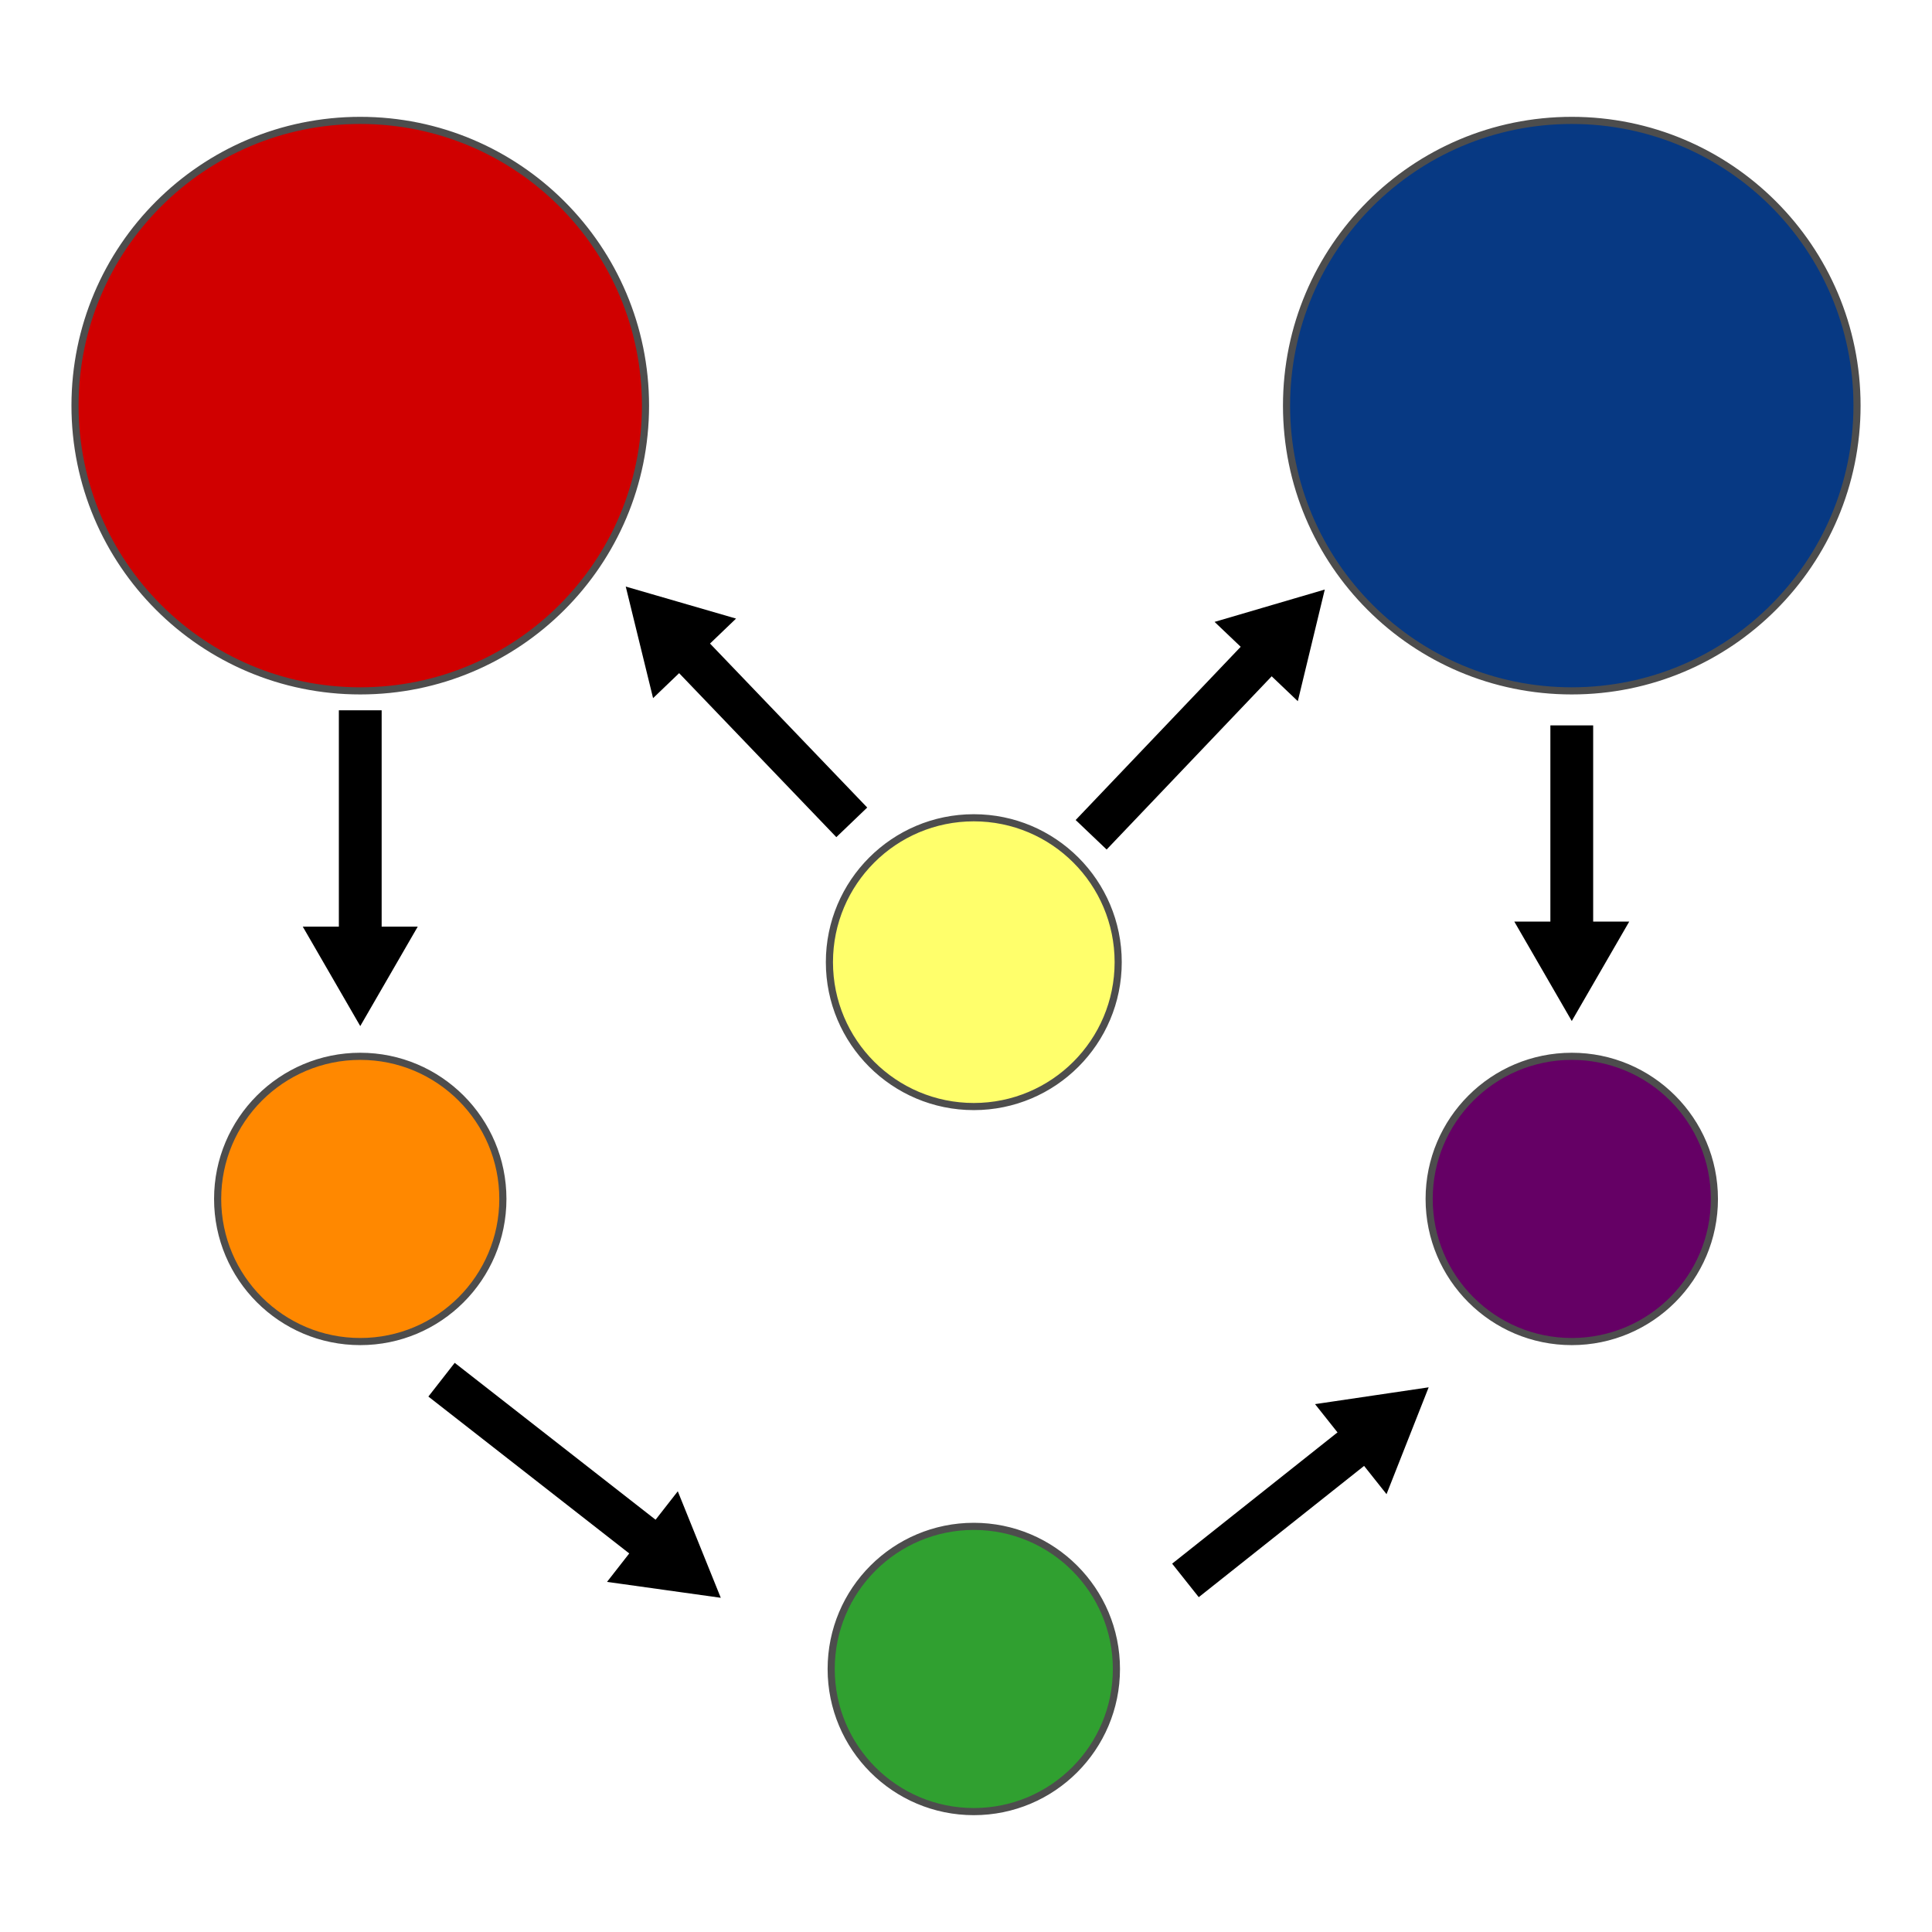
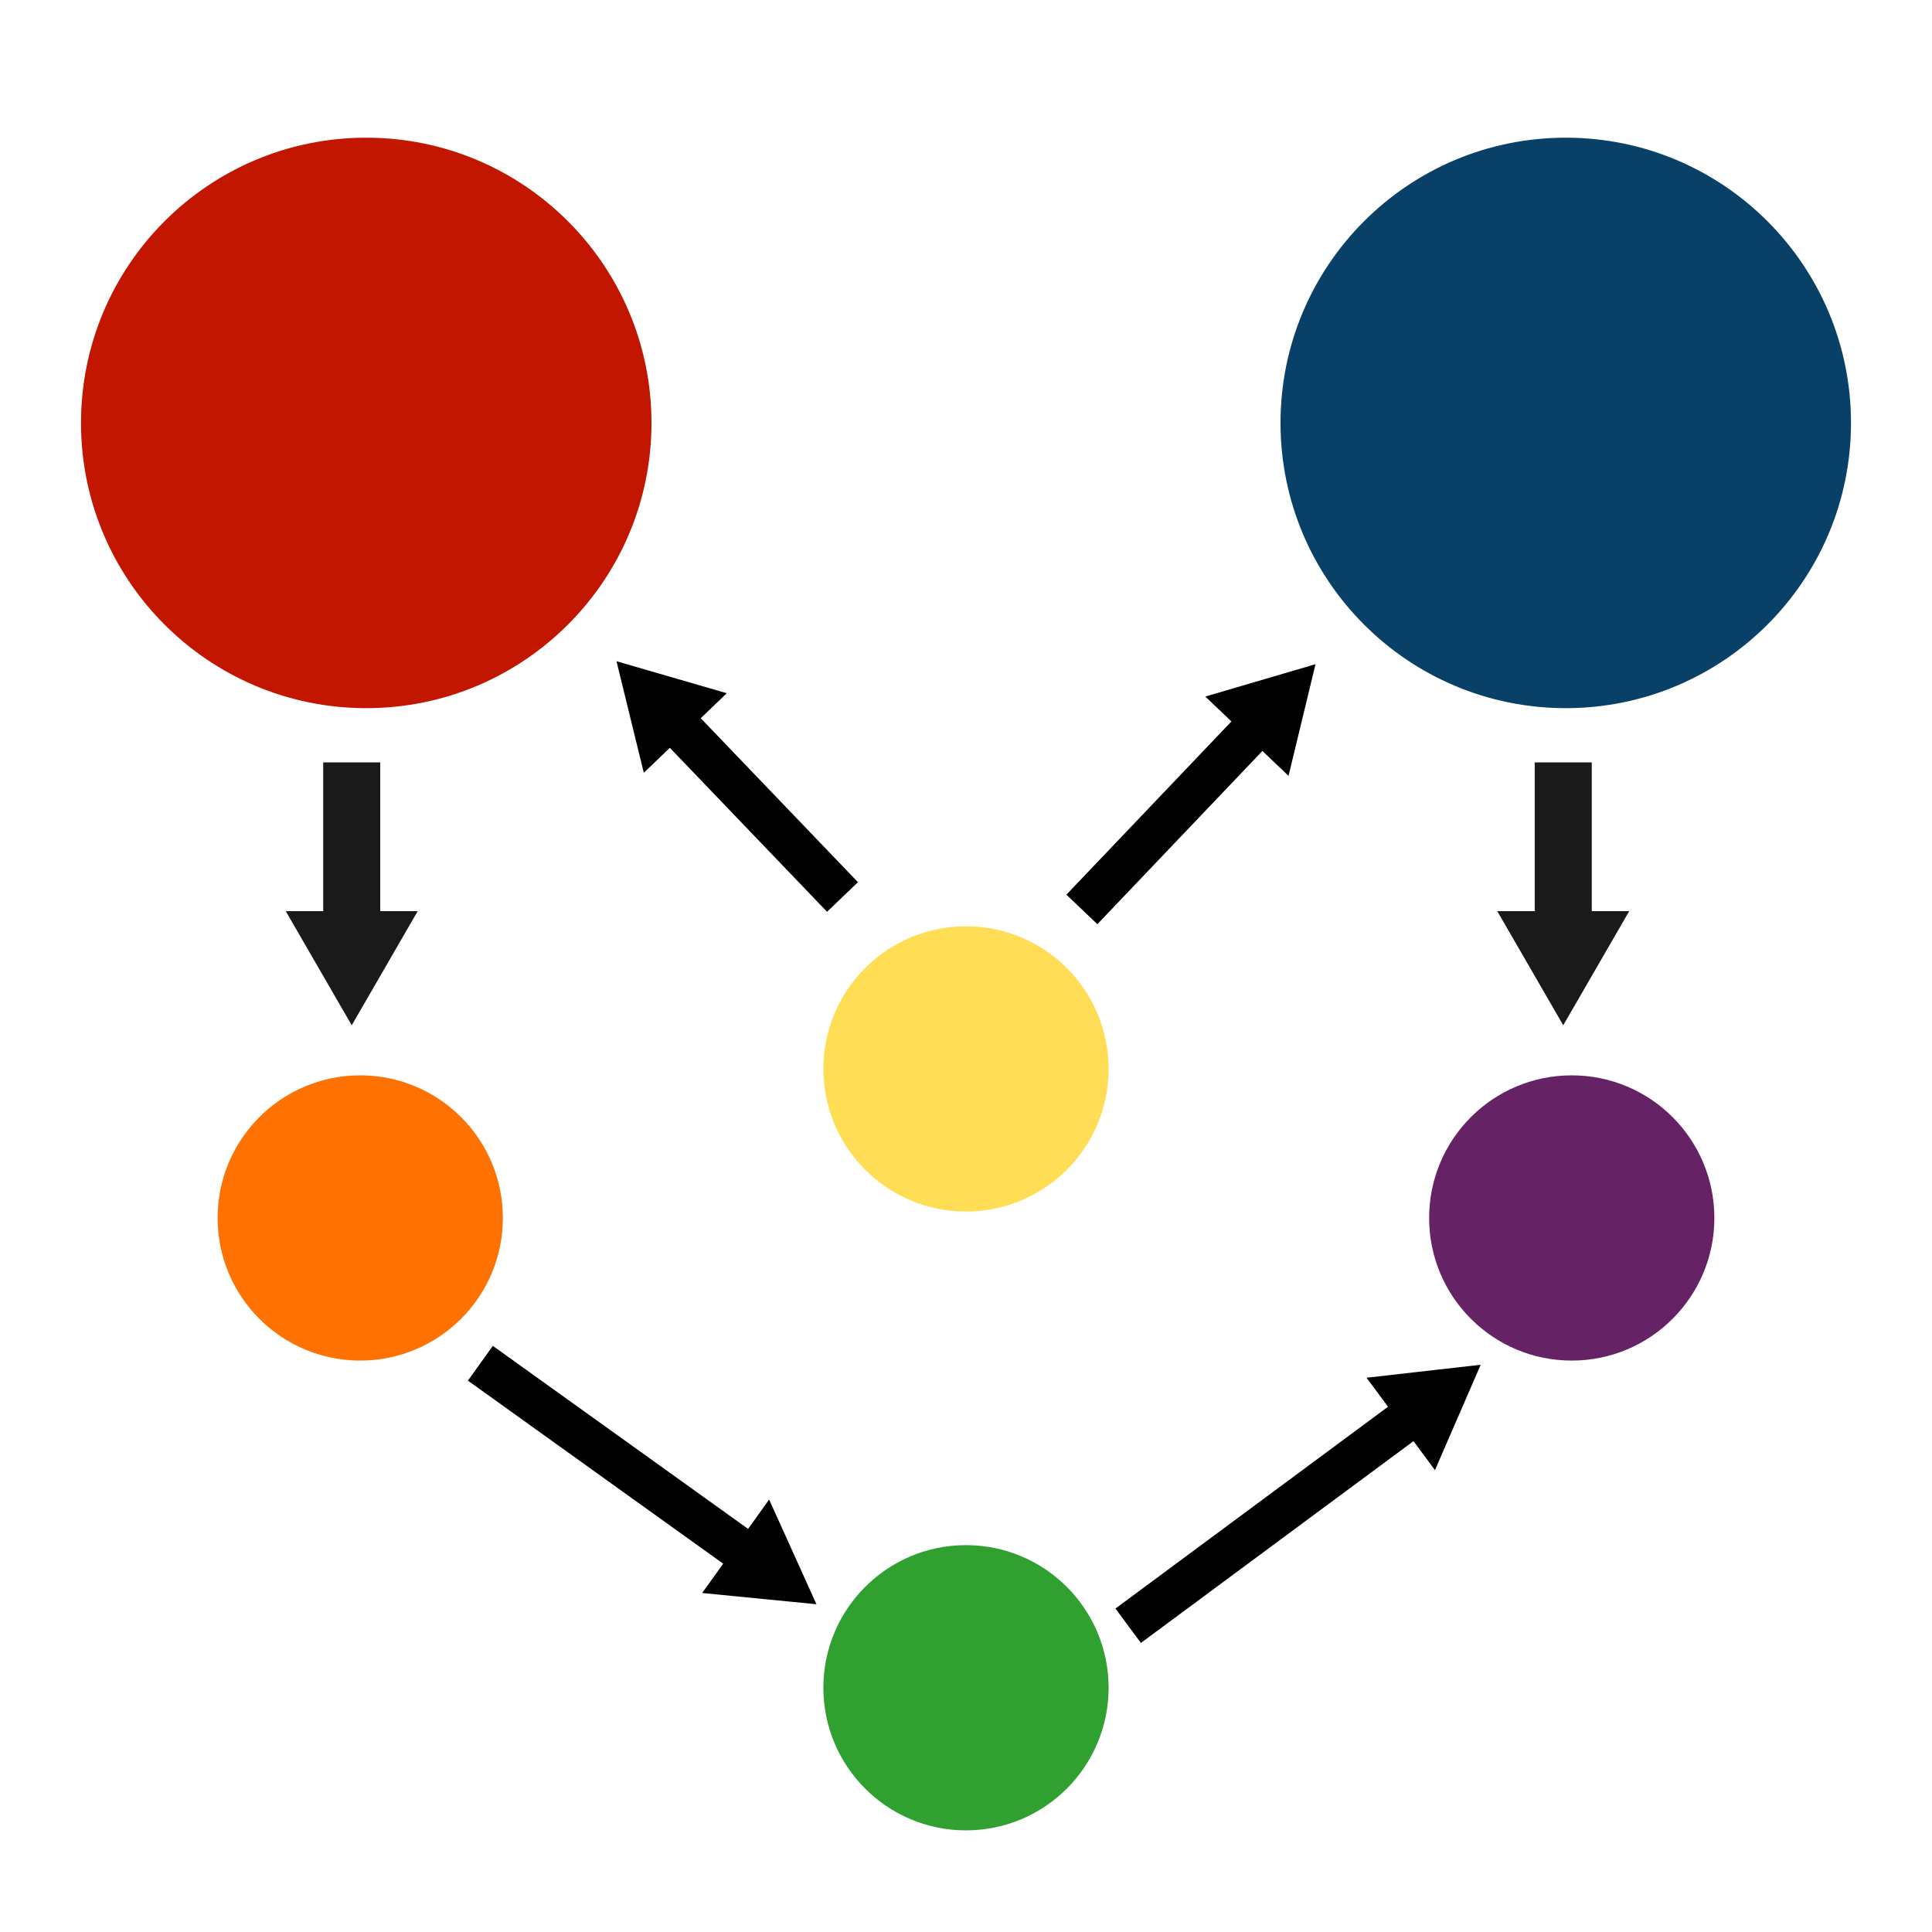
- <svg xmlns="http://www.w3.org/2000/svg" width="256" height="256" viewBox="0 0 67.733 67.733">
+ <svg xmlns="http://www.w3.org/2000/svg" xml:space="preserve" width="256" height="256" viewBox="0 0 67.733 67.733">
  <defs>
-     <marker style="overflow:visible" id="a" refX="0" refY="0" orient="auto-start-reverse" markerWidth="2.324" markerHeight="2.687" viewBox="0 0 5.324 6.155" preserveAspectRatio="xMidYMid">
-       <path transform="scale(.5)" style="fill:context-stroke;fill-rule:evenodd;stroke:context-stroke;stroke-width:1pt" d="m5.77 0-8.65 5V-5Z" />
+     <marker id="a" markerHeight="2.687" markerWidth="2.324" orient="auto-start-reverse" preserveAspectRatio="xMidYMid" refX="0" refY="0" style="overflow:visible" viewBox="0 0 5.324 6.155">
+       <path d="m5.77 0-8.65 5V-5Z" style="fill:context-stroke;fill-rule:evenodd;stroke:context-stroke;stroke-width:1pt" transform="scale(.5)" />
+     </marker>
+     <marker id="b" markerHeight="2.687" markerWidth="2.324" orient="auto-start-reverse" preserveAspectRatio="xMidYMid" refX="0" refY="0" style="overflow:visible" viewBox="0 0 5.324 6.155">
+       <path d="m5.77 0-8.65 5V-5Z" style="fill:context-stroke;fill-rule:evenodd;stroke:context-stroke;stroke-width:1pt" transform="scale(.5)" />
+     </marker>
+     <marker id="c" markerHeight="2.313" markerWidth="2.001" orient="auto-start-reverse" overflow="visible" preserveAspectRatio="xMidYMid" viewBox="0 0 5.324 6.155">
+       <path fill="context-stroke" fill-rule="evenodd" stroke="context-stroke" stroke-width=".5pt" d="M2.885 0-1.44 2.5v-5z" />
    </marker>
  </defs>
-   <circle style="color:#000;overflow:visible;fill:#30a030;fill-opacity:1;fill-rule:evenodd;stroke:#4d4d4d;stroke-width:.25;paint-order:fill markers stroke;stop-color:#000" cx="34.14" cy="58.512" r="5" />
-   <circle style="color:#000;overflow:visible;fill:#073983;fill-opacity:1;fill-rule:evenodd;stroke:#4d4d4d;stroke-width:.25;paint-order:fill markers stroke;stop-color:#000" cx="-55.104" cy="14.221" r="10" transform="scale(-1 1)" />
-   <circle style="color:#000;overflow:visible;fill:#650065;fill-opacity:1;fill-rule:evenodd;stroke:#4d4d4d;stroke-width:.25;paint-order:fill markers stroke;stop-color:#000" cx="-55.104" cy="42.033" r="5" transform="scale(-1 1)" />
-   <path style="fill:none;fill-rule:evenodd;stroke:#000;stroke-width:1.5;stroke-linecap:butt;stroke-linejoin:miter;stroke-dasharray:none;stroke-opacity:1;marker-end:url(#a)" d="M55.104 25.431v8.039" />
-   <circle style="color:#000;overflow:visible;fill:#d00000;fill-opacity:1;fill-rule:evenodd;stroke:#4d4d4d;stroke-width:.25;paint-order:fill markers stroke;stop-color:#000" cx="-12.63" cy="14.221" r="10" transform="scale(-1 1)" />
-   <circle style="color:#000;overflow:visible;fill:#f80;fill-opacity:1;fill-rule:evenodd;stroke:#4d4d4d;stroke-width:.25;paint-order:fill markers stroke;stop-color:#000" cx="-12.63" cy="42.033" r="5" transform="scale(-1 1)" />
-   <path style="fill:none;fill-rule:evenodd;stroke:#000;stroke-width:1.5;stroke-linecap:butt;stroke-linejoin:miter;stroke-dasharray:none;stroke-opacity:1;marker-end:url(#a)" d="M12.63 24.902v8.746" />
-   <circle style="color:#000;overflow:visible;fill:#ffff6b;fill-opacity:1;fill-rule:evenodd;stroke:#4d4d4d;stroke-width:.25;paint-order:fill markers stroke;stop-color:#000" cx="-34.14" cy="33.732" r="5.062" transform="scale(-1 1)" />
-   <path style="fill:none;fill-rule:evenodd;stroke:#000;stroke-width:1.5;stroke-linecap:butt;stroke-linejoin:miter;stroke-dasharray:none;stroke-opacity:1;marker-end:url(#a)" d="m29.862 28.83-6.315-6.587" />
-   <path style="fill:none;fill-rule:evenodd;stroke:#000;stroke-width:1.5;stroke-linecap:butt;stroke-linejoin:miter;stroke-dasharray:none;stroke-opacity:1;marker-end:url(#a)" d="m38.254 29.266 6.587-6.914" />
-   <path style="fill:none;fill-rule:evenodd;stroke:#000;stroke-width:1.5;stroke-linecap:butt;stroke-linejoin:miter;stroke-dasharray:none;stroke-opacity:1;marker-end:url(#a)" d="m41.56 55.407 6.706-5.324" />
-   <path style="fill:none;fill-rule:evenodd;stroke:#000;stroke-width:1.5;stroke-linecap:butt;stroke-linejoin:miter;stroke-dasharray:none;stroke-opacity:1;marker-end:url(#a)" d="m15.48 48.37 7.957 6.215" />
+   <circle cx="33.866" cy="59.17" r="5" fill="#30a030" fill-rule="evenodd" color="#000" style="stroke:none;paint-order:fill markers stroke" />
+   <circle cx="-55.103" cy="42.7" r="5" fill="#650065" fill-rule="evenodd" color="#000" style="fill:#652265;fill-opacity:1;stroke:none;paint-order:fill markers stroke" transform="scale(-1 1)" />
+   <g fill-rule="evenodd" color="#000" transform="matrix(-1 0 0 1 -310.932 0)">
+     <circle cx="-365.825" cy="14.827" r="10" fill="#073983" style="fill:#094067;fill-opacity:1;stroke:none;paint-order:fill markers stroke" />
+     <circle cx="-323.772" cy="14.827" r="10" fill="#d00000" style="fill:#c31600;fill-opacity:1;stroke:none;paint-order:fill markers stroke" />
+   </g>
+   <circle cx="-12.629" cy="42.7" r="5" fill="#f80" fill-rule="evenodd" color="#000" style="fill:#ff7100;fill-opacity:1;stroke:none;paint-order:fill markers stroke" transform="scale(-1 1)" />
+   <path fill="none" stroke="#000" marker-end="url(#a-8)" d="m39.552 56.996 10.49-7.766" style="font-variation-settings:normal;opacity:1;vector-effect:none;fill:none;fill-opacity:1;stroke:#000;stroke-width:1.5;stroke-linecap:butt;stroke-linejoin:miter;stroke-miterlimit:4;stroke-dasharray:none;stroke-dashoffset:0;stroke-opacity:1;-inkscape-stroke:none;marker-end:url(#a);stop-color:#000;stop-opacity:1" />
+   <circle cx="33.866" cy="37.474" r="5" fill="#30a030" fill-rule="evenodd" color="#000" style="fill:#fd5;fill-opacity:1;stroke:none;paint-order:fill markers stroke" />
+   <path d="m338.905 24.567-6.315-6.587" style="fill:none;fill-rule:evenodd;stroke:#000;stroke-width:1.5;stroke-linecap:butt;stroke-linejoin:miter;stroke-dasharray:none;stroke-opacity:1;marker-end:url(#b)" transform="translate(-309.368 6.88)" />
+   <path d="m347.297 25.003 6.587-6.914" style="fill:none;fill-rule:evenodd;stroke:#000;stroke-width:1.5;stroke-linecap:butt;stroke-linejoin:miter;stroke-dasharray:none;stroke-opacity:1;marker-end:url(#b)" transform="translate(-309.368 6.88)" />
+   <path fill="none" stroke="#000" marker-end="url(#a-8)" d="m16.841 47.793 9.893 7.094" style="font-variation-settings:normal;opacity:1;vector-effect:none;fill:none;fill-opacity:1;stroke:#000;stroke-width:1.5;stroke-linecap:butt;stroke-linejoin:miter;stroke-miterlimit:4;stroke-dasharray:none;stroke-dashoffset:0;stroke-opacity:1;-inkscape-stroke:none;marker-end:url(#a);stop-color:#000;stop-opacity:1" />
+   <path fill="none" stroke="#000" stroke-width="2" marker-end="url(#c)" d="M54.805 26.728v6.548" style="stroke:#1a1a1a;stroke-opacity:1;marker-end:url(#c)" />
+   <path fill="none" stroke="#000" stroke-width="2" marker-end="url(#c)" d="M12.331 26.728v6.548" style="stroke:#1a1a1a;stroke-opacity:1;marker-end:url(#c)" />
</svg>
